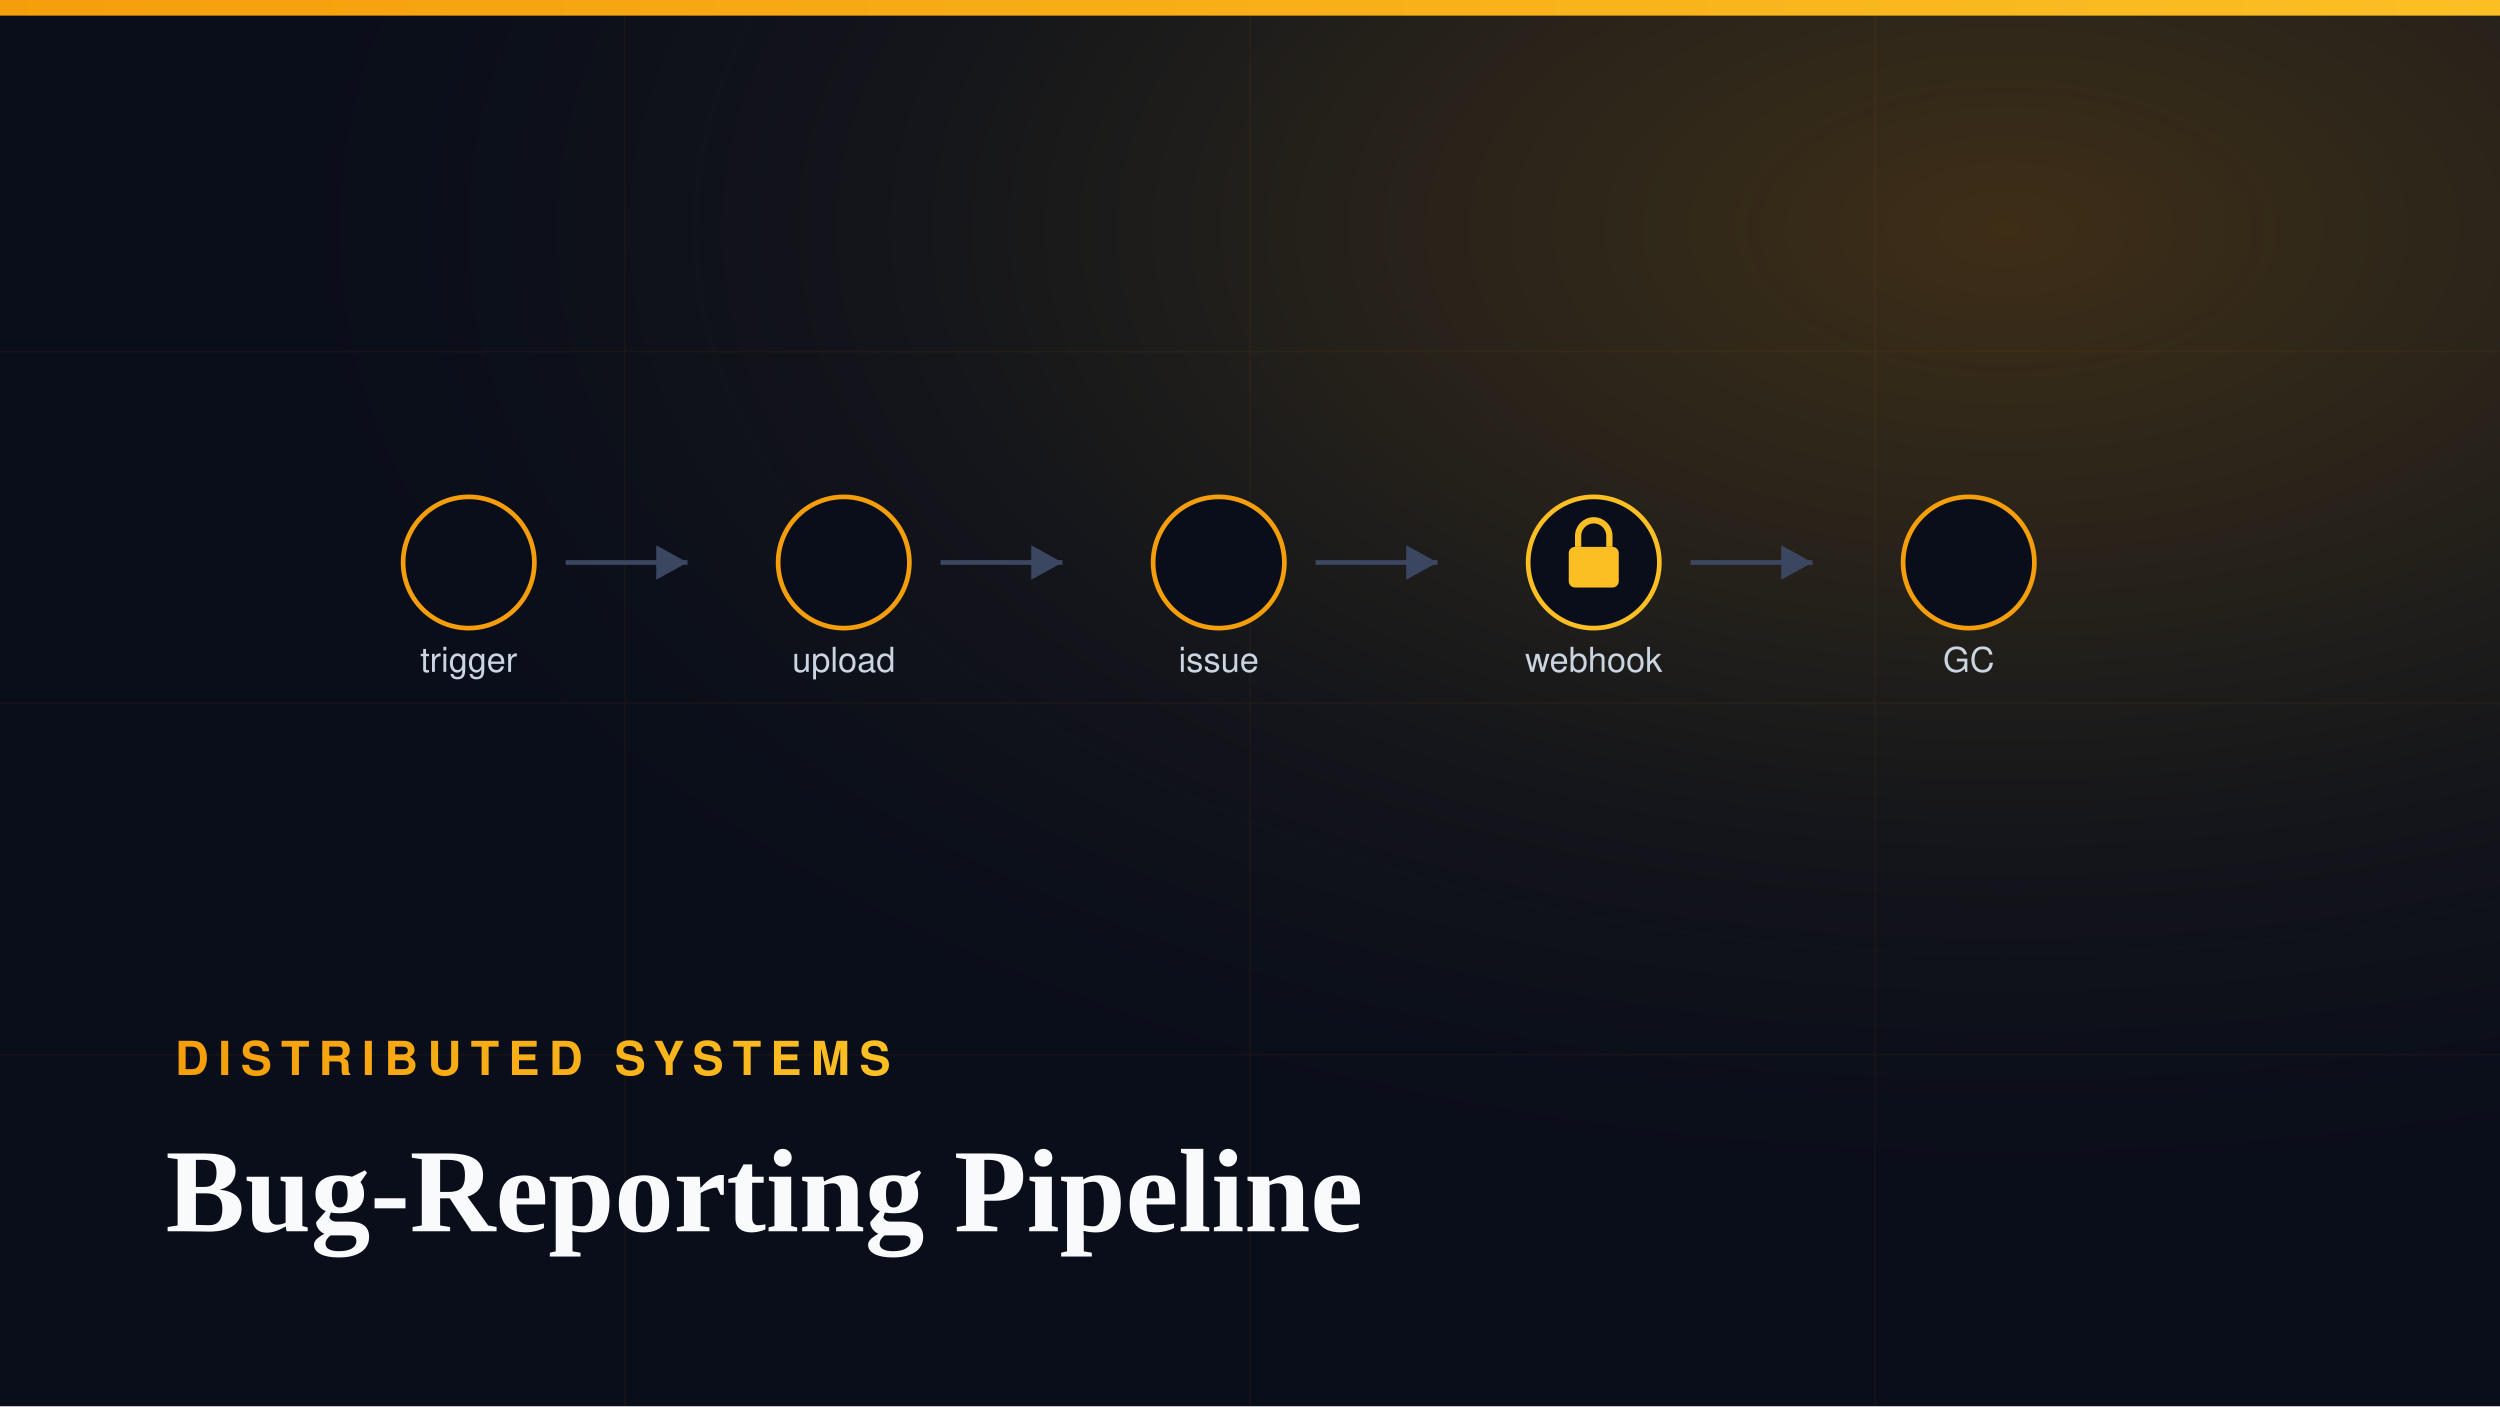
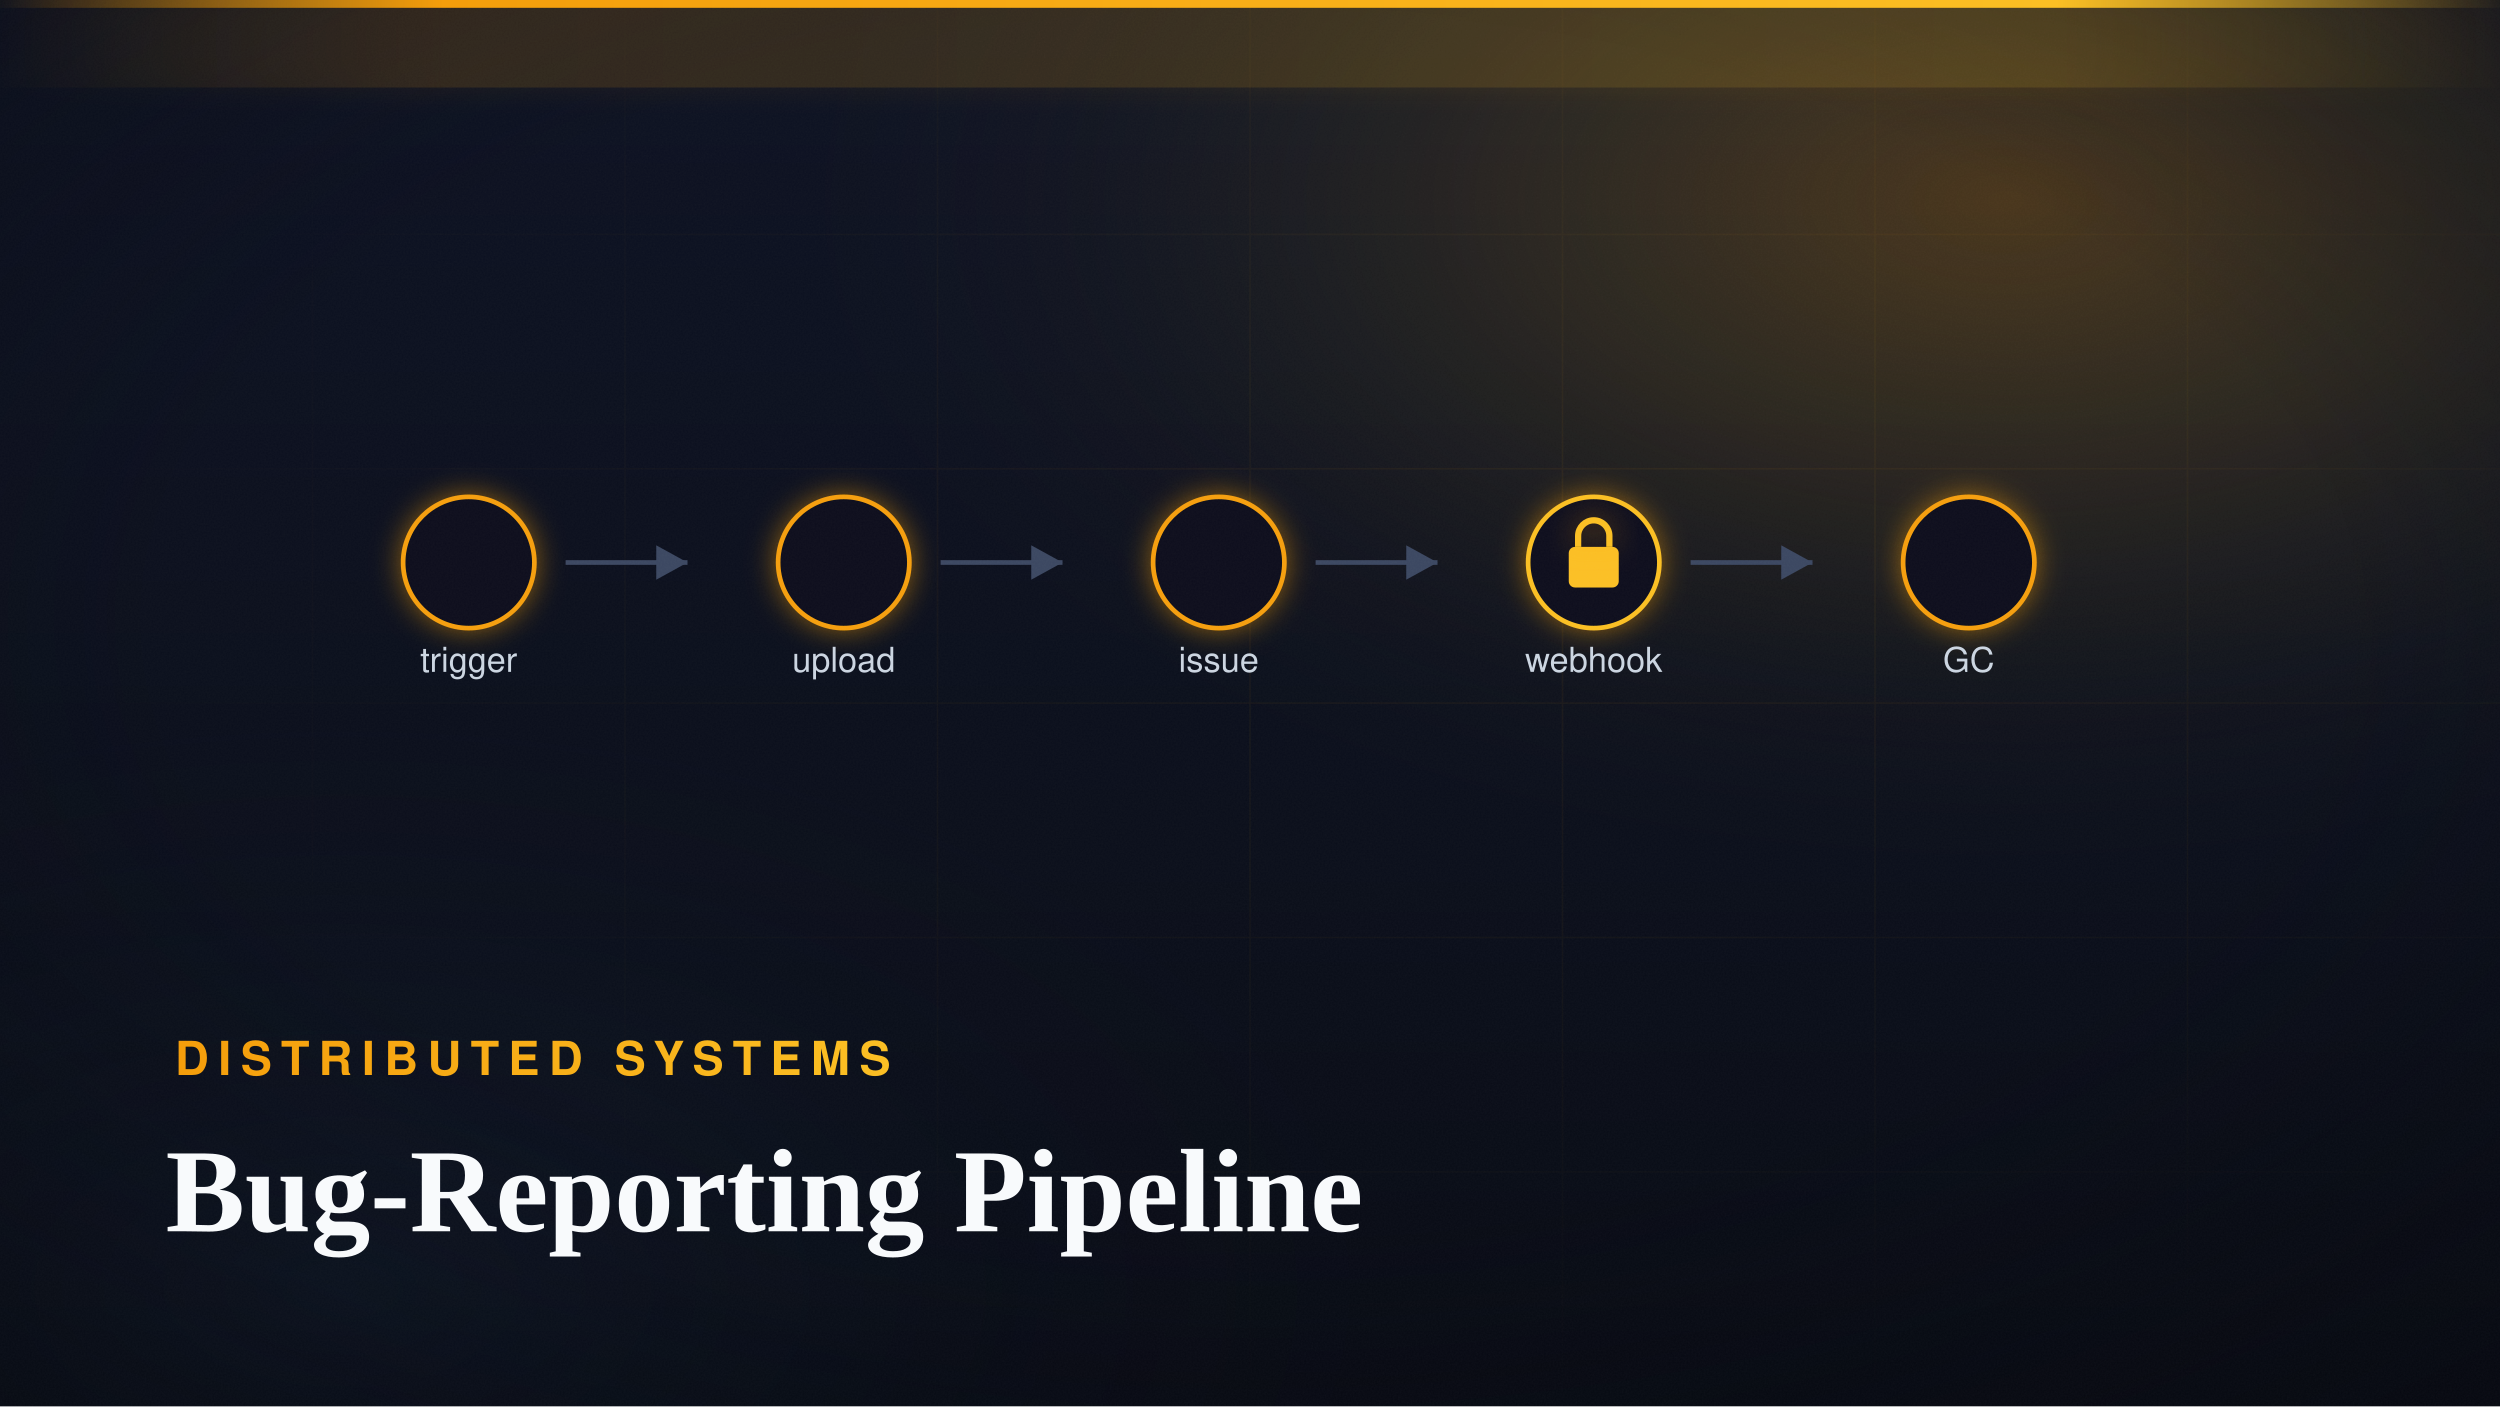
<svg xmlns="http://www.w3.org/2000/svg" viewBox="0 0 1600 900" width="1600" height="900" role="img" aria-label="Bug-Reporting Pipeline">
  <defs>
-     <radialGradient id="glow" cx="80%" cy="16%" r="72%">
-       <stop offset="0%" stop-color="#f59e0b" stop-opacity="0.22" />
-       <stop offset="55%" stop-color="#fbbf24" stop-opacity="0.06" />
-       <stop offset="100%" stop-color="#0a0e1a" stop-opacity="0" />
+     <linearGradient id="bg" x1="0" y1="0" x2="0" y2="1">
+       <stop offset="0%" stop-color="#0c1122" />
+       <stop offset="60%" stop-color="#0a0e1a" />
+       <stop offset="100%" stop-color="#070a13" />
+     </linearGradient>
+     <radialGradient id="bloom" cx="80%" cy="14%" r="70%">
+       <stop offset="0%" stop-color="#f59e0b" stop-opacity="0.26" />
+       <stop offset="34%" stop-color="#fbbf24" stop-opacity="0.09" />
+       <stop offset="72%" stop-color="#0a0e1a" stop-opacity="0" />
    </radialGradient>
+     <radialGradient id="coolbloom" cx="14%" cy="92%" r="62%">
+       <stop offset="0%" stop-color="#1e3a5f" stop-opacity="0.20" />
+       <stop offset="70%" stop-color="#0a0e1a" stop-opacity="0" />
+     </radialGradient>
+     <radialGradient id="vignette" cx="50%" cy="44%" r="78%">
+       <stop offset="55%" stop-color="#05070d" stop-opacity="0" />
+       <stop offset="100%" stop-color="#05070d" stop-opacity="0.55" />
+     </radialGradient>
+     <radialGradient id="gridmask" cx="64%" cy="40%" r="62%">
+       <stop offset="0%" stop-color="#fff" stop-opacity="0.9" />
+       <stop offset="100%" stop-color="#fff" stop-opacity="0" />
+     </radialGradient>
+     <mask id="gmask">
+       <rect width="1600" height="900" fill="url(#gridmask)" />
+     </mask>
    <linearGradient id="amber" x1="0" y1="0" x2="1" y2="0">
      <stop offset="0%" stop-color="#f59e0b" />
      <stop offset="100%" stop-color="#fbbf24" />
    </linearGradient>
+     <linearGradient id="barfade" x1="0" y1="0" x2="1" y2="0">
+       <stop offset="0%" stop-color="#f59e0b" stop-opacity="0" />
+       <stop offset="18%" stop-color="#f59e0b" stop-opacity="1" />
+       <stop offset="82%" stop-color="#fbbf24" stop-opacity="1" />
+       <stop offset="100%" stop-color="#fbbf24" stop-opacity="0" />
+     </linearGradient>
+     <linearGradient id="cardfill" x1="0" y1="0" x2="0" y2="1">
+       <stop offset="0%" stop-color="#1c2740" />
+       <stop offset="100%" stop-color="#0e1626" />
+     </linearGradient>
+     <linearGradient id="gatefill" x1="0" y1="0" x2="0" y2="1">
+       <stop offset="0%" stop-color="#26324a" />
+       <stop offset="100%" stop-color="#161f33" />
+     </linearGradient>
+     <filter id="glow" x="-90%" y="-90%" width="280%" height="280%">
+       <feDropShadow dx="0" dy="0" stdDeviation="9" flood-color="#f59e0b" flood-opacity="0.55" />
+     </filter>
+     <filter id="grain">
+       <feTurbulence type="fractalNoise" baseFrequency="0.9" numOctaves="2" stitchTiles="stitch" result="n" />
+       <feColorMatrix in="n" type="matrix" values="0 0 0 0 1  0 0 0 0 1  0 0 0 0 1  0 0 0 0.6 0" />
+     </filter>
  </defs>
-   <rect width="1600" height="900" fill="#0a0e1a" />
-   <rect width="1600" height="900" fill="url(#glow)" />
-   <g stroke="#f59e0b" stroke-opacity="0.05" stroke-width="1">
-     <path d="M0 225H1600M0 450H1600M0 675H1600M400 0V900M800 0V900M1200 0V900" />
+   <rect width="1600" height="900" fill="url(#bg)" />
+   <rect width="1600" height="900" fill="url(#coolbloom)" />
+   <rect width="1600" height="900" fill="url(#bloom)" />
+   <g mask="url(#gmask)" stroke="#f59e0b" stroke-opacity="0.07" stroke-width="1">
+     <path d="M0 150H1600M0 300H1600M0 450H1600M0 600H1600M0 750H1600M200 0V900M400 0V900M600 0V900M800 0V900M1000 0V900M1200 0V900M1400 0V900" />
  </g>
-   <rect width="1600" height="10" fill="url(#amber)" />
  <g font-family="ui-sans-serif,system-ui,Segoe UI,Helvetica,Arial,sans-serif">
    <g fill="none" stroke="#3b4761" stroke-width="3">
      <path d="M362 360 H440 M602 360 H680 M842 360 H920 M1082 360 H1160" />
    </g>
    <g fill="#3b4761">
      <path d="M440 360 l-20 -11 v22z" />
      <path d="M680 360 l-20 -11 v22z" />
      <path d="M920 360 l-20 -11 v22z" />
      <path d="M1160 360 l-20 -11 v22z" />
    </g>
    <g text-anchor="middle" font-size="22" fill="#cbd5e1">
-       <circle cx="300" cy="360" r="42" fill="#0a0e1a" stroke="#f59e0b" stroke-width="3" />
+       <circle cx="300" cy="360" r="42" fill="#0a0e1a" stroke="#f59e0b" stroke-width="3" filter="url(#glow)" />
      <text x="300" y="430">trigger</text>
-       <circle cx="540" cy="360" r="42" fill="#0a0e1a" stroke="#f59e0b" stroke-width="3" />
+       <circle cx="540" cy="360" r="42" fill="#0a0e1a" stroke="#f59e0b" stroke-width="3" filter="url(#glow)" />
      <text x="540" y="430">upload</text>
-       <circle cx="780" cy="360" r="42" fill="#0a0e1a" stroke="#f59e0b" stroke-width="3" />
+       <circle cx="780" cy="360" r="42" fill="#0a0e1a" stroke="#f59e0b" stroke-width="3" filter="url(#glow)" />
      <text x="780" y="430">issue</text>
-       <circle cx="1020" cy="360" r="42" fill="#0a0e1a" stroke="#fbbf24" stroke-width="3" />
+       <circle cx="1020" cy="360" r="42" fill="#0a0e1a" stroke="#fbbf24" stroke-width="3" filter="url(#glow)" />
      <text x="1020" y="430">webhook</text>
-       <circle cx="1260" cy="360" r="42" fill="#0a0e1a" stroke="#f59e0b" stroke-width="3" />
+       <circle cx="1260" cy="360" r="42" fill="#0a0e1a" stroke="#f59e0b" stroke-width="3" filter="url(#glow)" />
      <text x="1260" y="430">GC</text>
    </g>
    <g transform="translate(1004,338)" fill="#fbbf24">
      <rect x="0" y="12" width="32" height="26" rx="4" />
-       <path d="M6 12 v-7 a10 10 0 0 1 20 0 v7" fill="none" stroke="#fbbf24" stroke-width="4" />
+       <path d="M6 12 v-7 a10 10 0 0 1 20 0 v7" fill="none" stroke="#fbbf24" stroke-width="4" filter="url(#glow)" />
    </g>
  </g>
+   <rect width="1600" height="900" fill="url(#vignette)" />
+   <rect width="1600" height="900" filter="url(#grain)" opacity="0.05" />
+   <rect x="0" y="0" width="1600" height="56" fill="url(#barfade)" opacity="0.16" filter="url(#glow)" />
+   <rect width="1600" height="5" fill="url(#barfade)" />
  <text x="112" y="688" font-family="ui-sans-serif,system-ui,Segoe UI,Helvetica,Arial" font-size="30" letter-spacing="6" font-weight="700" fill="url(#amber)">DISTRIBUTED SYSTEMS</text>
  <text x="106" y="788" font-family="Georgia,Times New Roman,serif" font-size="76" font-weight="700" fill="#f8fafc">Bug-Reporting Pipeline</text>
</svg>
